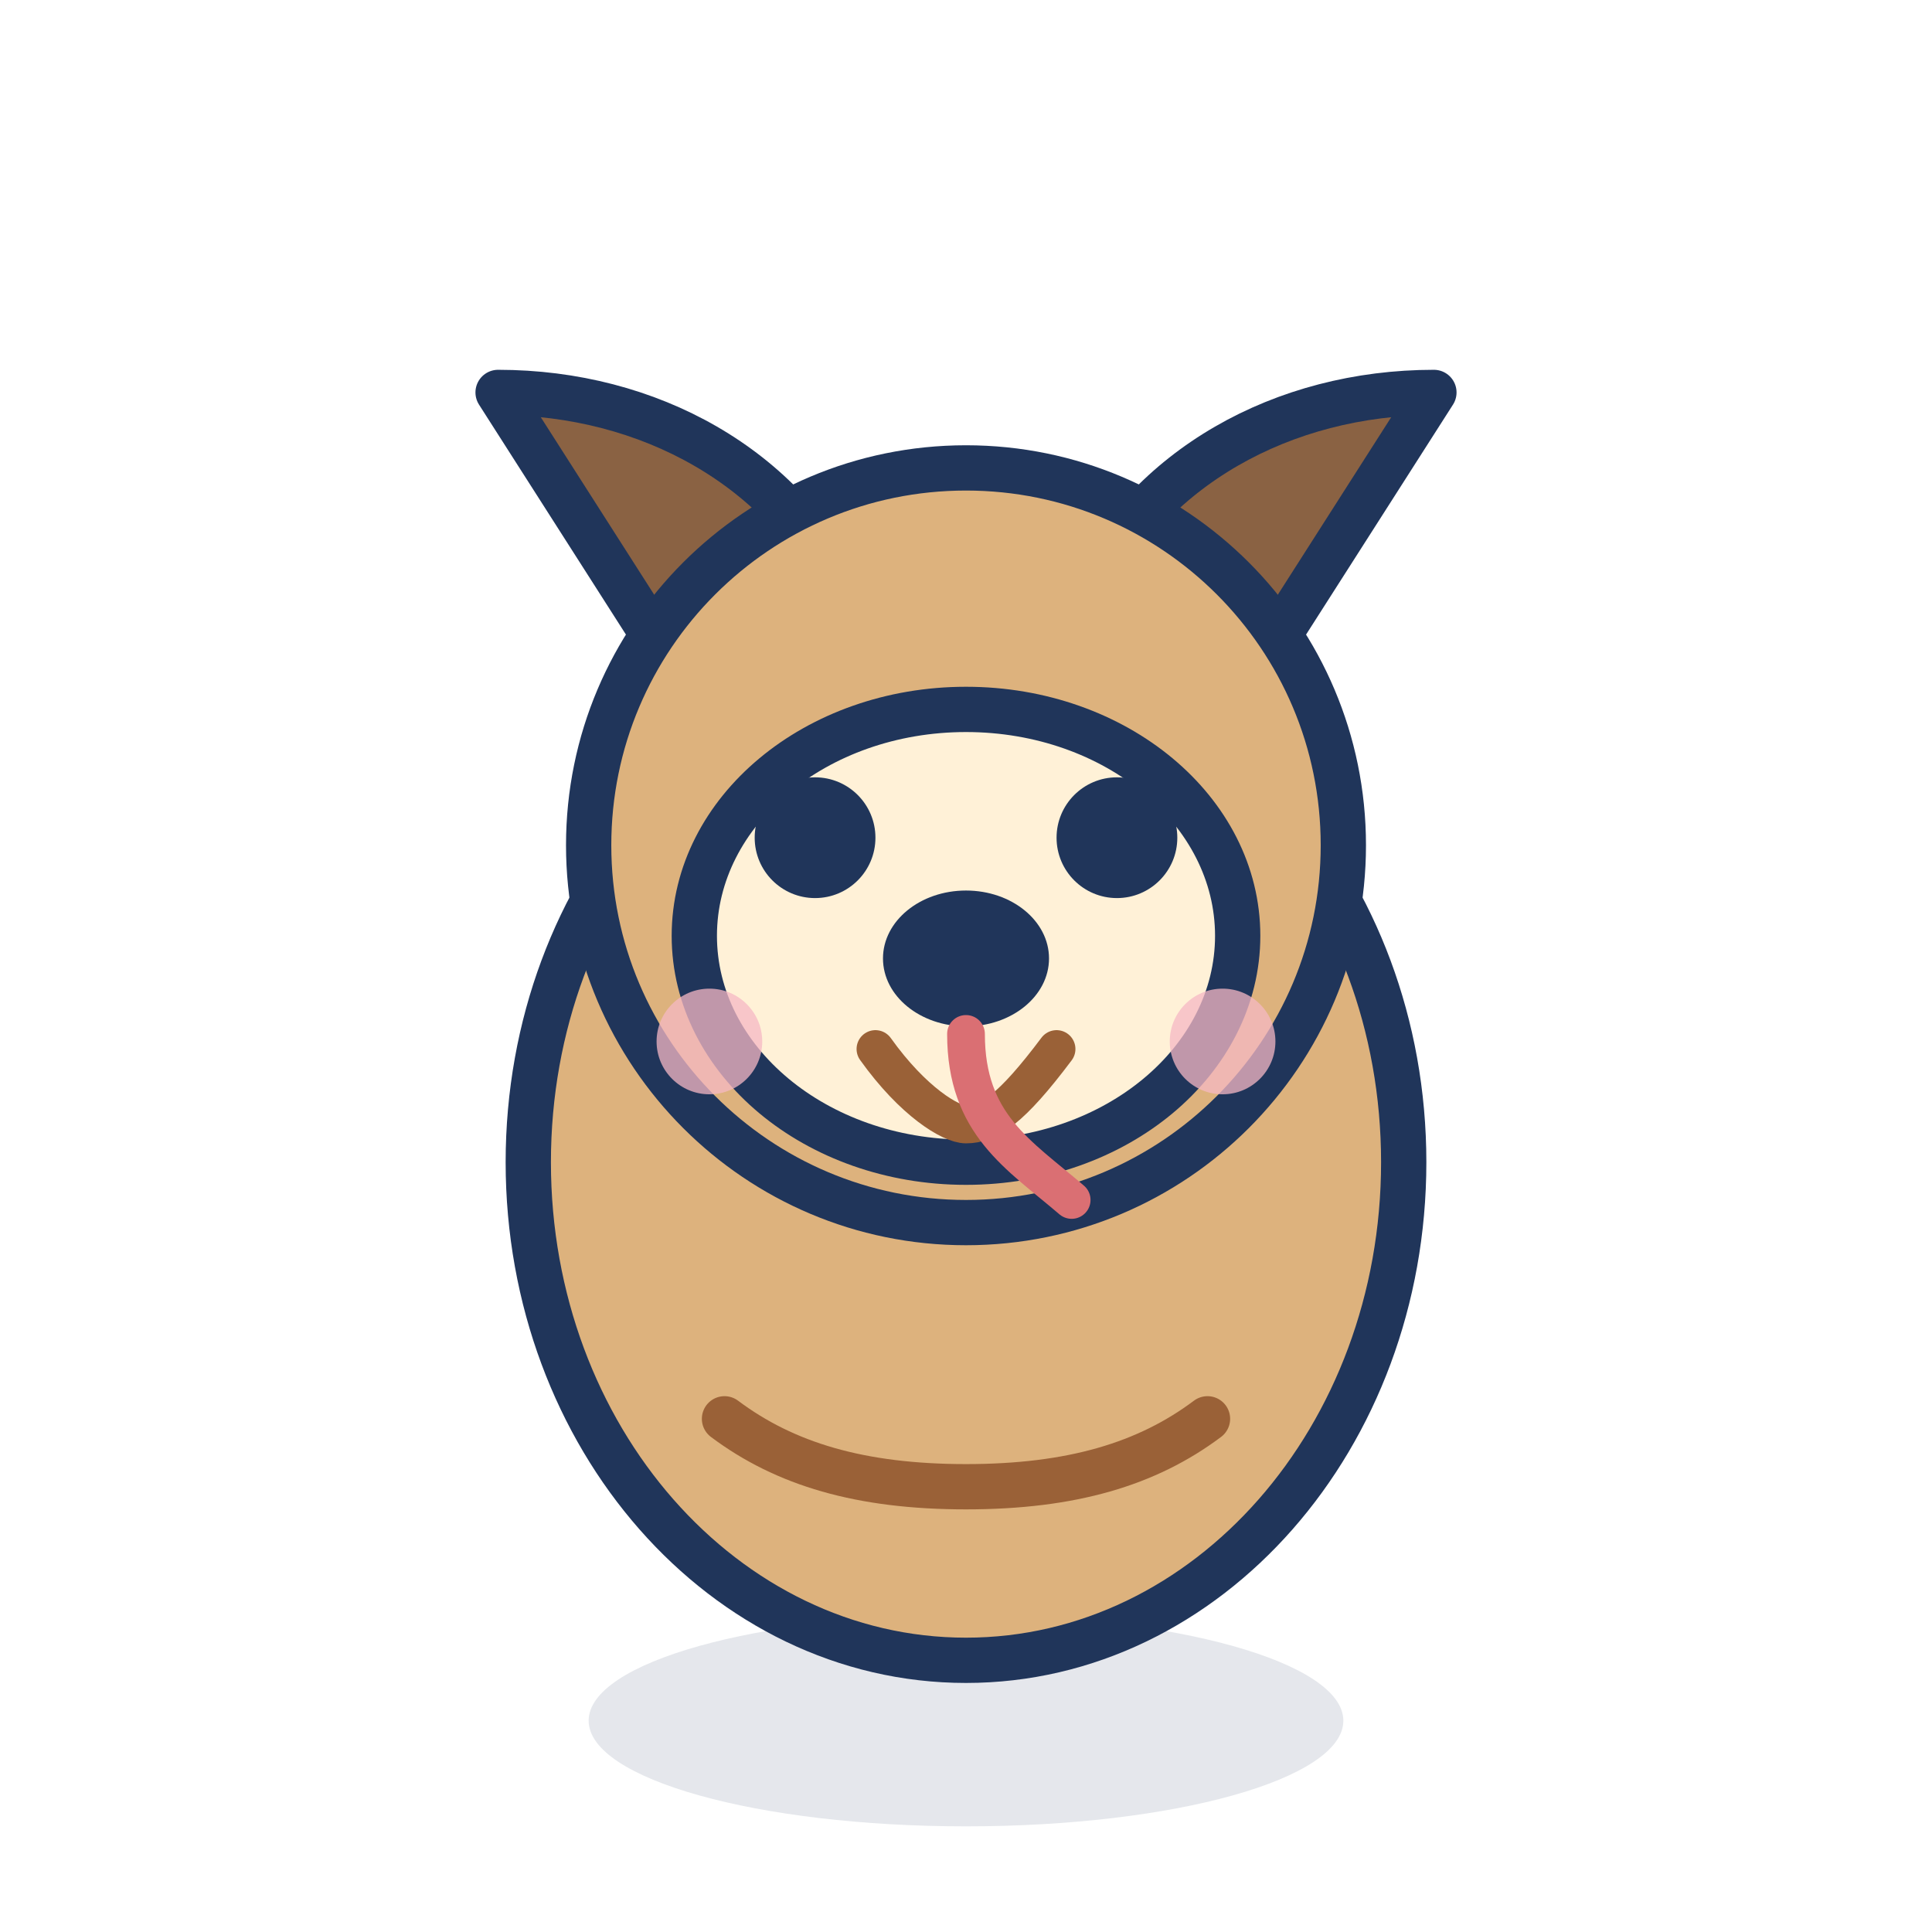
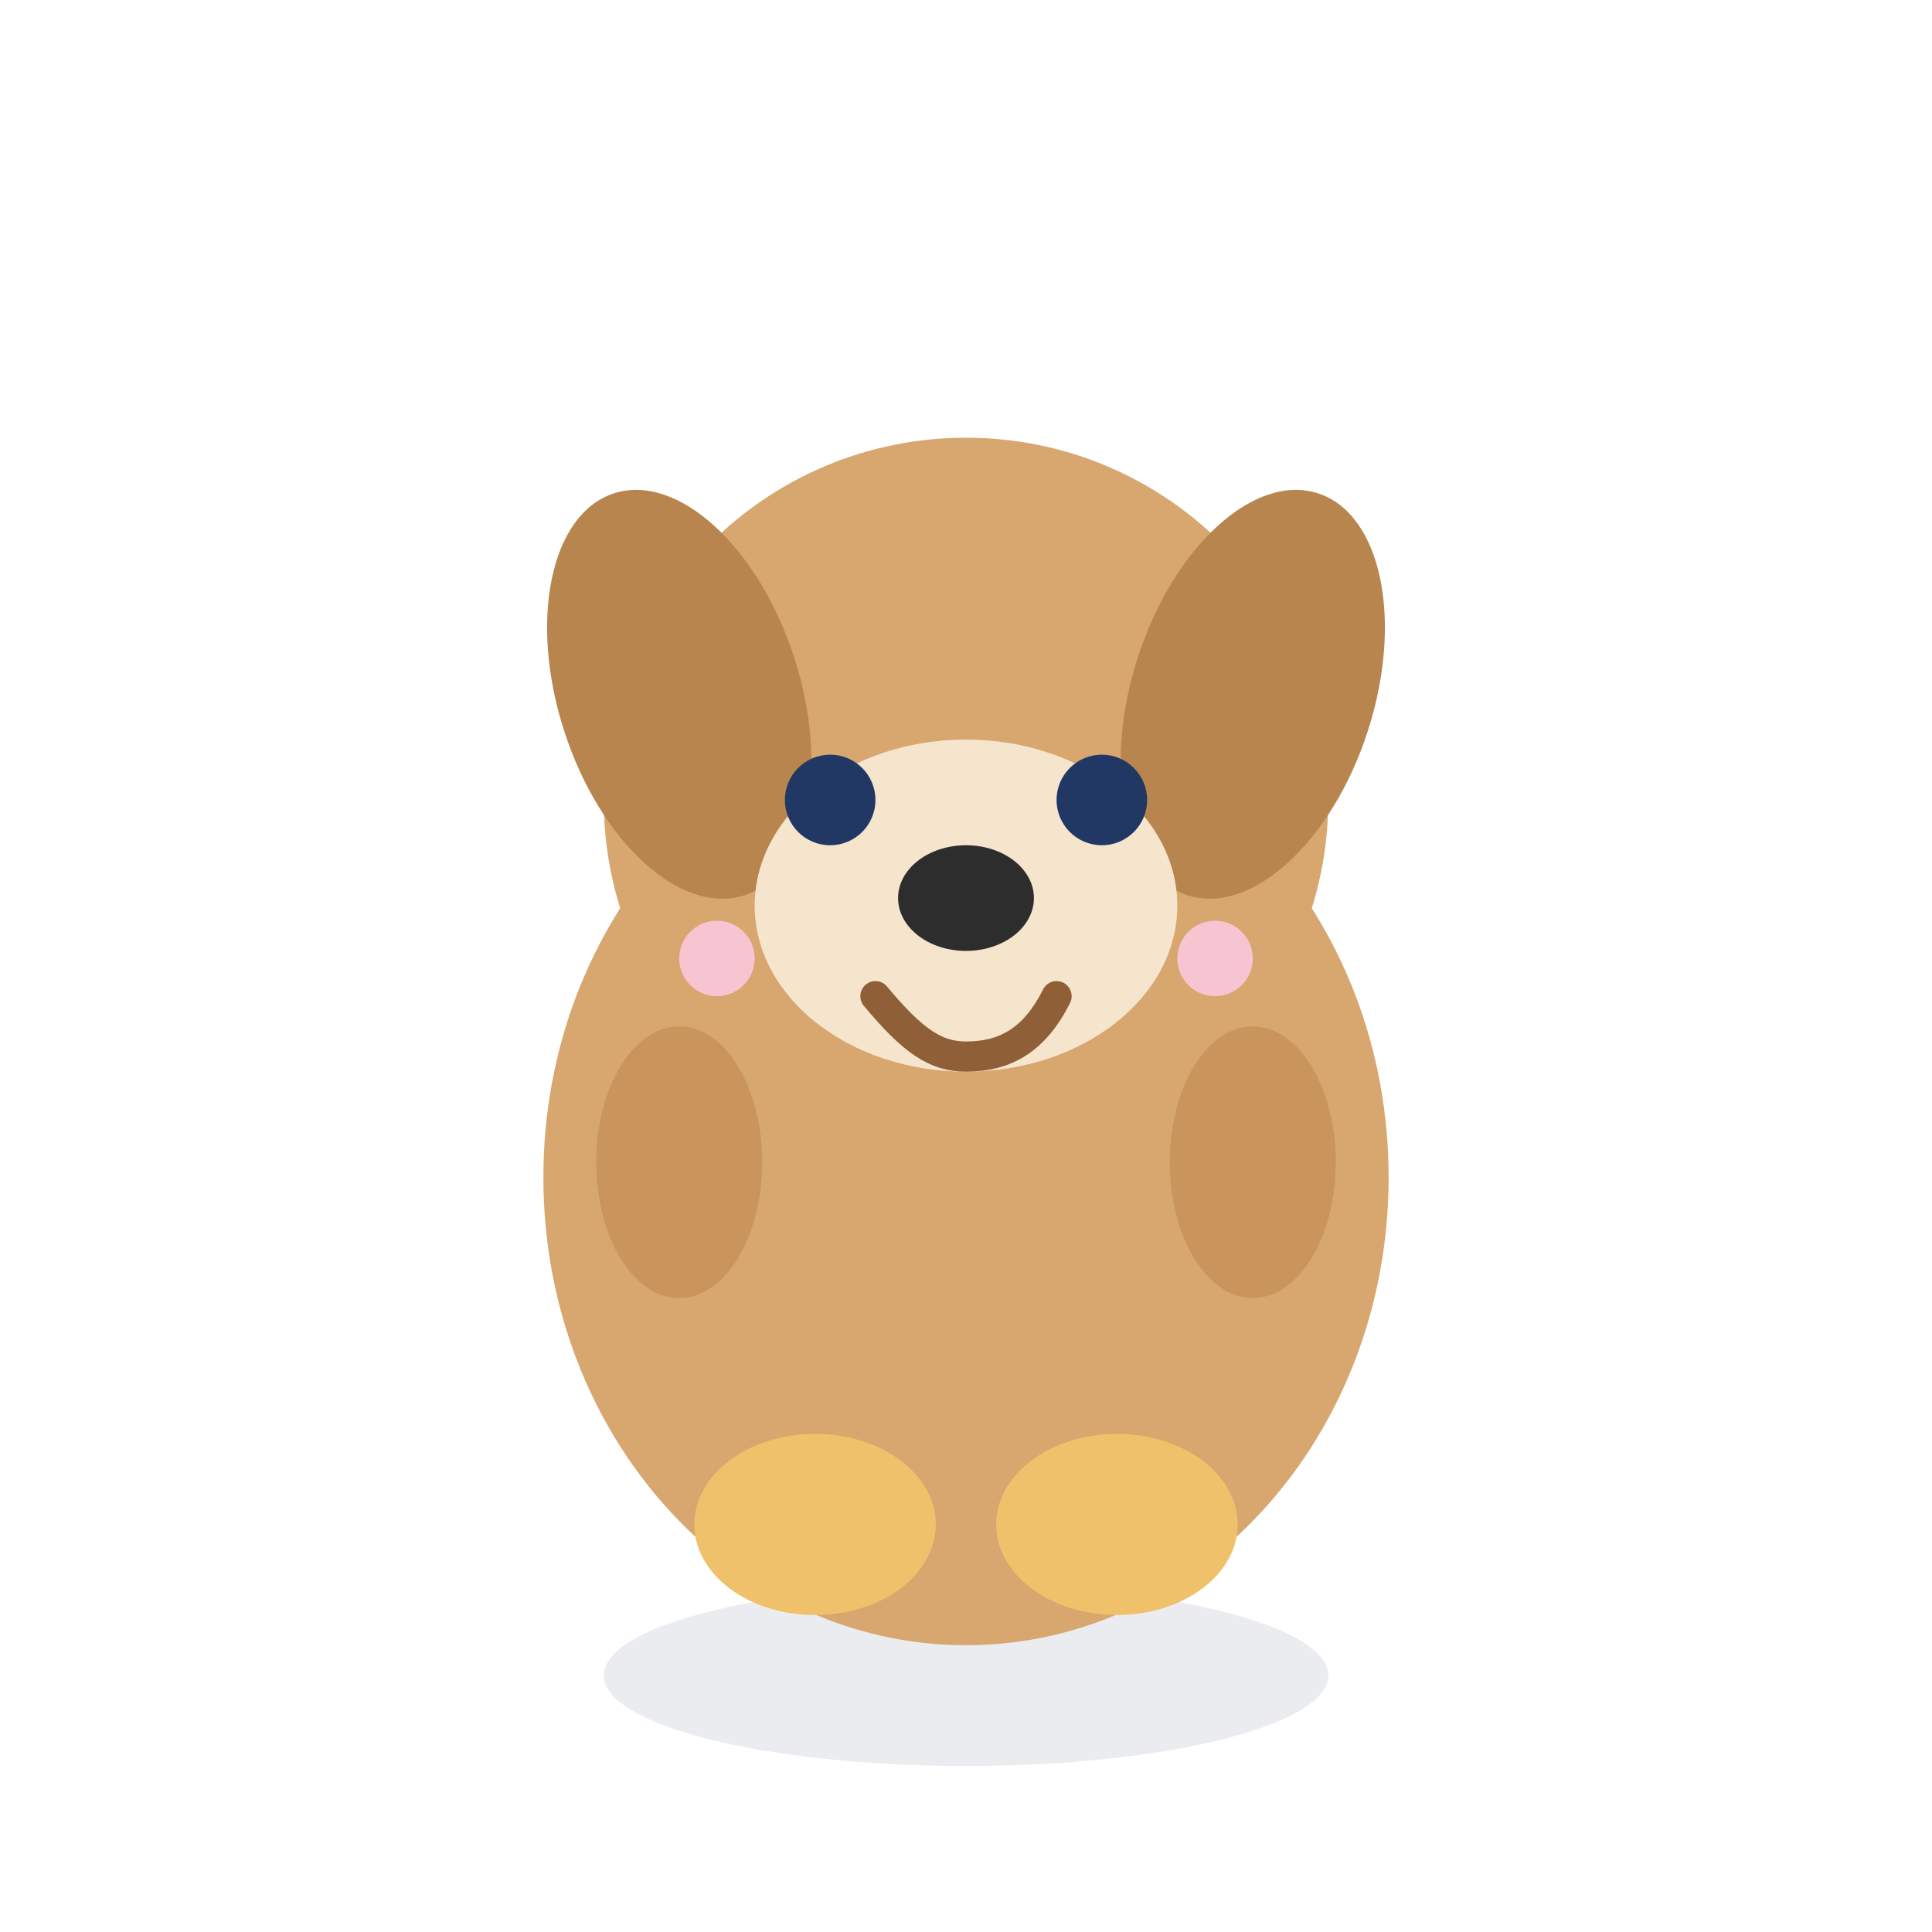
<svg xmlns="http://www.w3.org/2000/svg" viewBox="0 0 256 256">
-   <ellipse cx="128" cy="228" rx="50" ry="14" fill="#20355a" opacity=".12" />
-   <path d="M89 88 66 52c20 0 38 10 46 27Z" fill="#8a6243" stroke="#20355a" stroke-width="6" stroke-linejoin="round" />
-   <path d="M167 88l23-36c-20 0-38 10-46 27Z" fill="#8a6243" stroke="#20355a" stroke-width="6" stroke-linejoin="round" />
-   <ellipse cx="128" cy="154" rx="58" ry="66" fill="#ddb27d" stroke="#20355a" stroke-width="6" />
-   <circle cx="128" cy="112" r="50" fill="#ddb27d" stroke="#20355a" stroke-width="6" />
-   <ellipse cx="128" cy="124" rx="36" ry="30" fill="#fff1d7" stroke="#20355a" stroke-width="6" />
-   <circle cx="108" cy="111" r="8" fill="#20355a" />
-   <circle cx="148" cy="111" r="8" fill="#20355a" />
-   <circle cx="94" cy="138" r="7" fill="#f6b8c4" opacity=".75" />
-   <circle cx="162" cy="138" r="7" fill="#f6b8c4" opacity=".75" />
-   <ellipse cx="128" cy="127" rx="11" ry="9" fill="#20355a" />
-   <path d="M116 139c5 7 10 10 12 10 3 0 6-2 12-10" fill="none" stroke="#9a6137" stroke-width="5" stroke-linecap="round" />
-   <path d="M128 137c0 12 7 16 14 22" fill="none" stroke="#da6f73" stroke-width="5" stroke-linecap="round" />
-   <path d="M96 188c8 6 18 9 32 9s24-3 32-9" fill="none" stroke="#9a6137" stroke-width="6" stroke-linecap="round" />
+   <ellipse cx="128" cy="222" rx="48" ry="12" fill="#2a3f67" opacity=".10" />
+   <ellipse cx="128" cy="156" rx="56" ry="62" fill="#d7a76f" />
+   <circle cx="128" cy="106" r="48" fill="#d7a76f" />
+   <ellipse cx="90" cy="92" rx="16" ry="28" fill="#b9854f" transform="rotate(-18 90 92)" />
+   <ellipse cx="166" cy="92" rx="16" ry="28" fill="#b9854f" transform="rotate(18 166 92)" />
+   <ellipse cx="128" cy="120" rx="28" ry="22" fill="#f6e5cd" />
+   <circle cx="110" cy="106" r="6" fill="#223864" />
+   <circle cx="146" cy="106" r="6" fill="#223864" />
+   <ellipse cx="128" cy="119" rx="9" ry="7" fill="#2d2d2d" />
+   <path d="M116 132c5 6 8 8 12 8 5 0 9-2 12-8" fill="none" stroke="#8f5f37" stroke-width="4" stroke-linecap="round" />
+   <ellipse cx="90" cy="154" rx="11" ry="18" fill="#c9955d" />
+   <ellipse cx="166" cy="154" rx="11" ry="18" fill="#c9955d" />
+   <ellipse cx="108" cy="202" rx="16" ry="12" fill="#f0c16b" />
+   <ellipse cx="148" cy="202" rx="16" ry="12" fill="#f0c16b" />
+   <circle cx="95" cy="127" r="5" fill="#f7c5d2" />
+   <circle cx="161" cy="127" r="5" fill="#f7c5d2" />
</svg>
